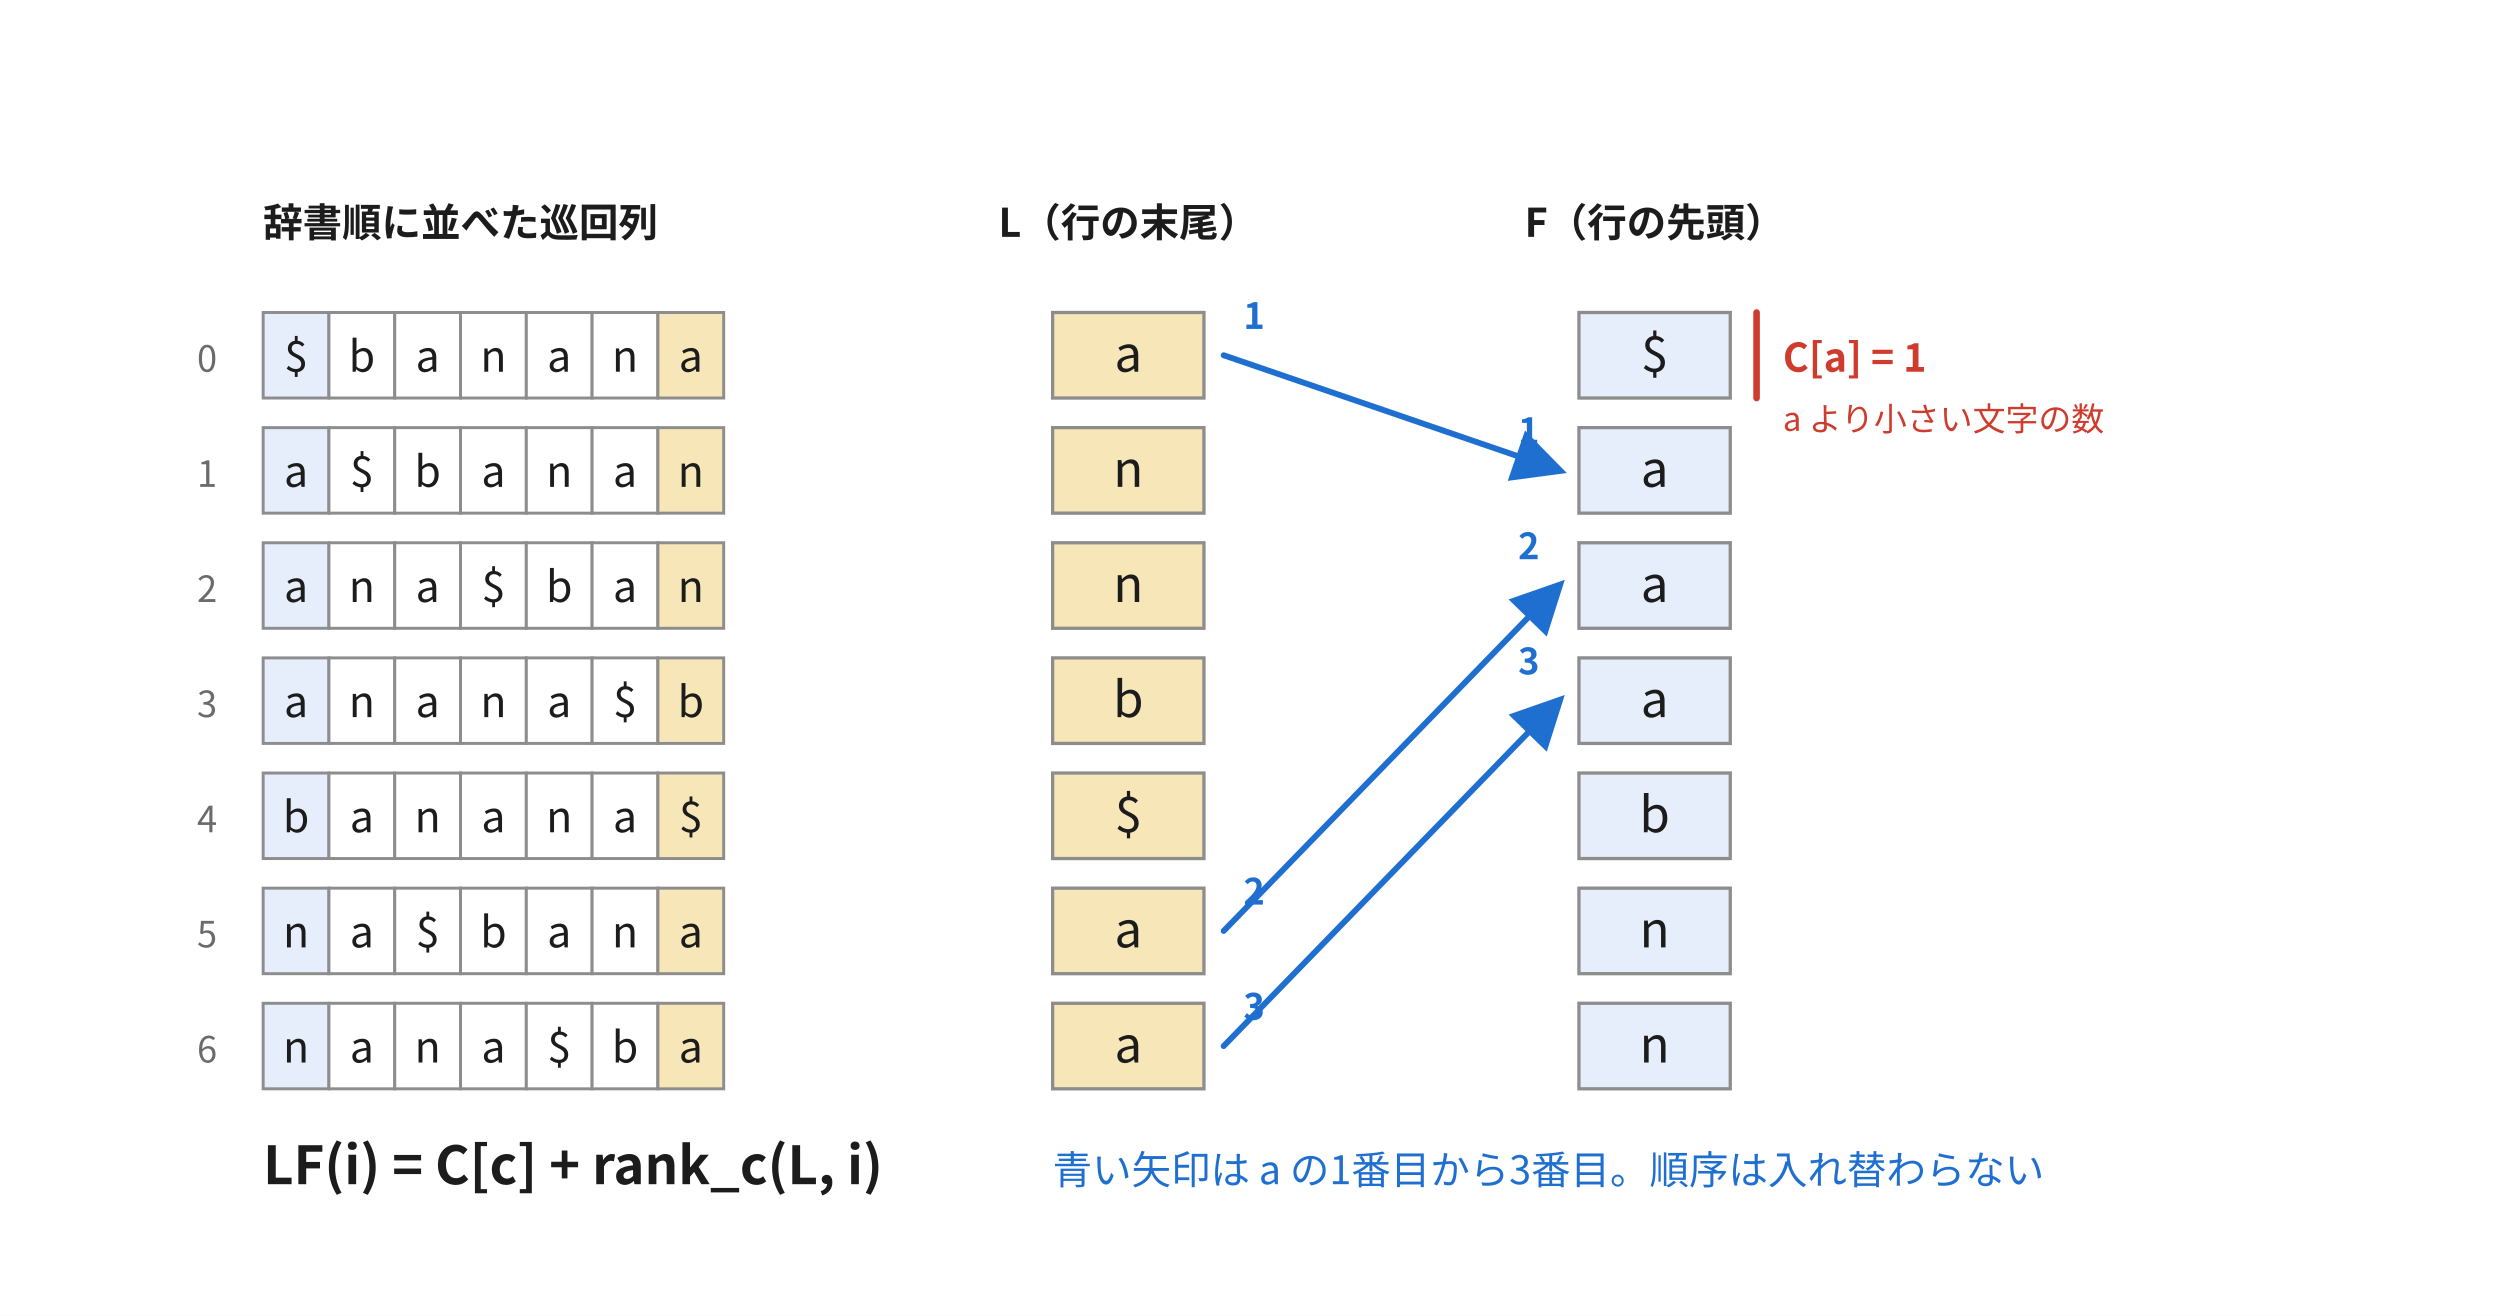
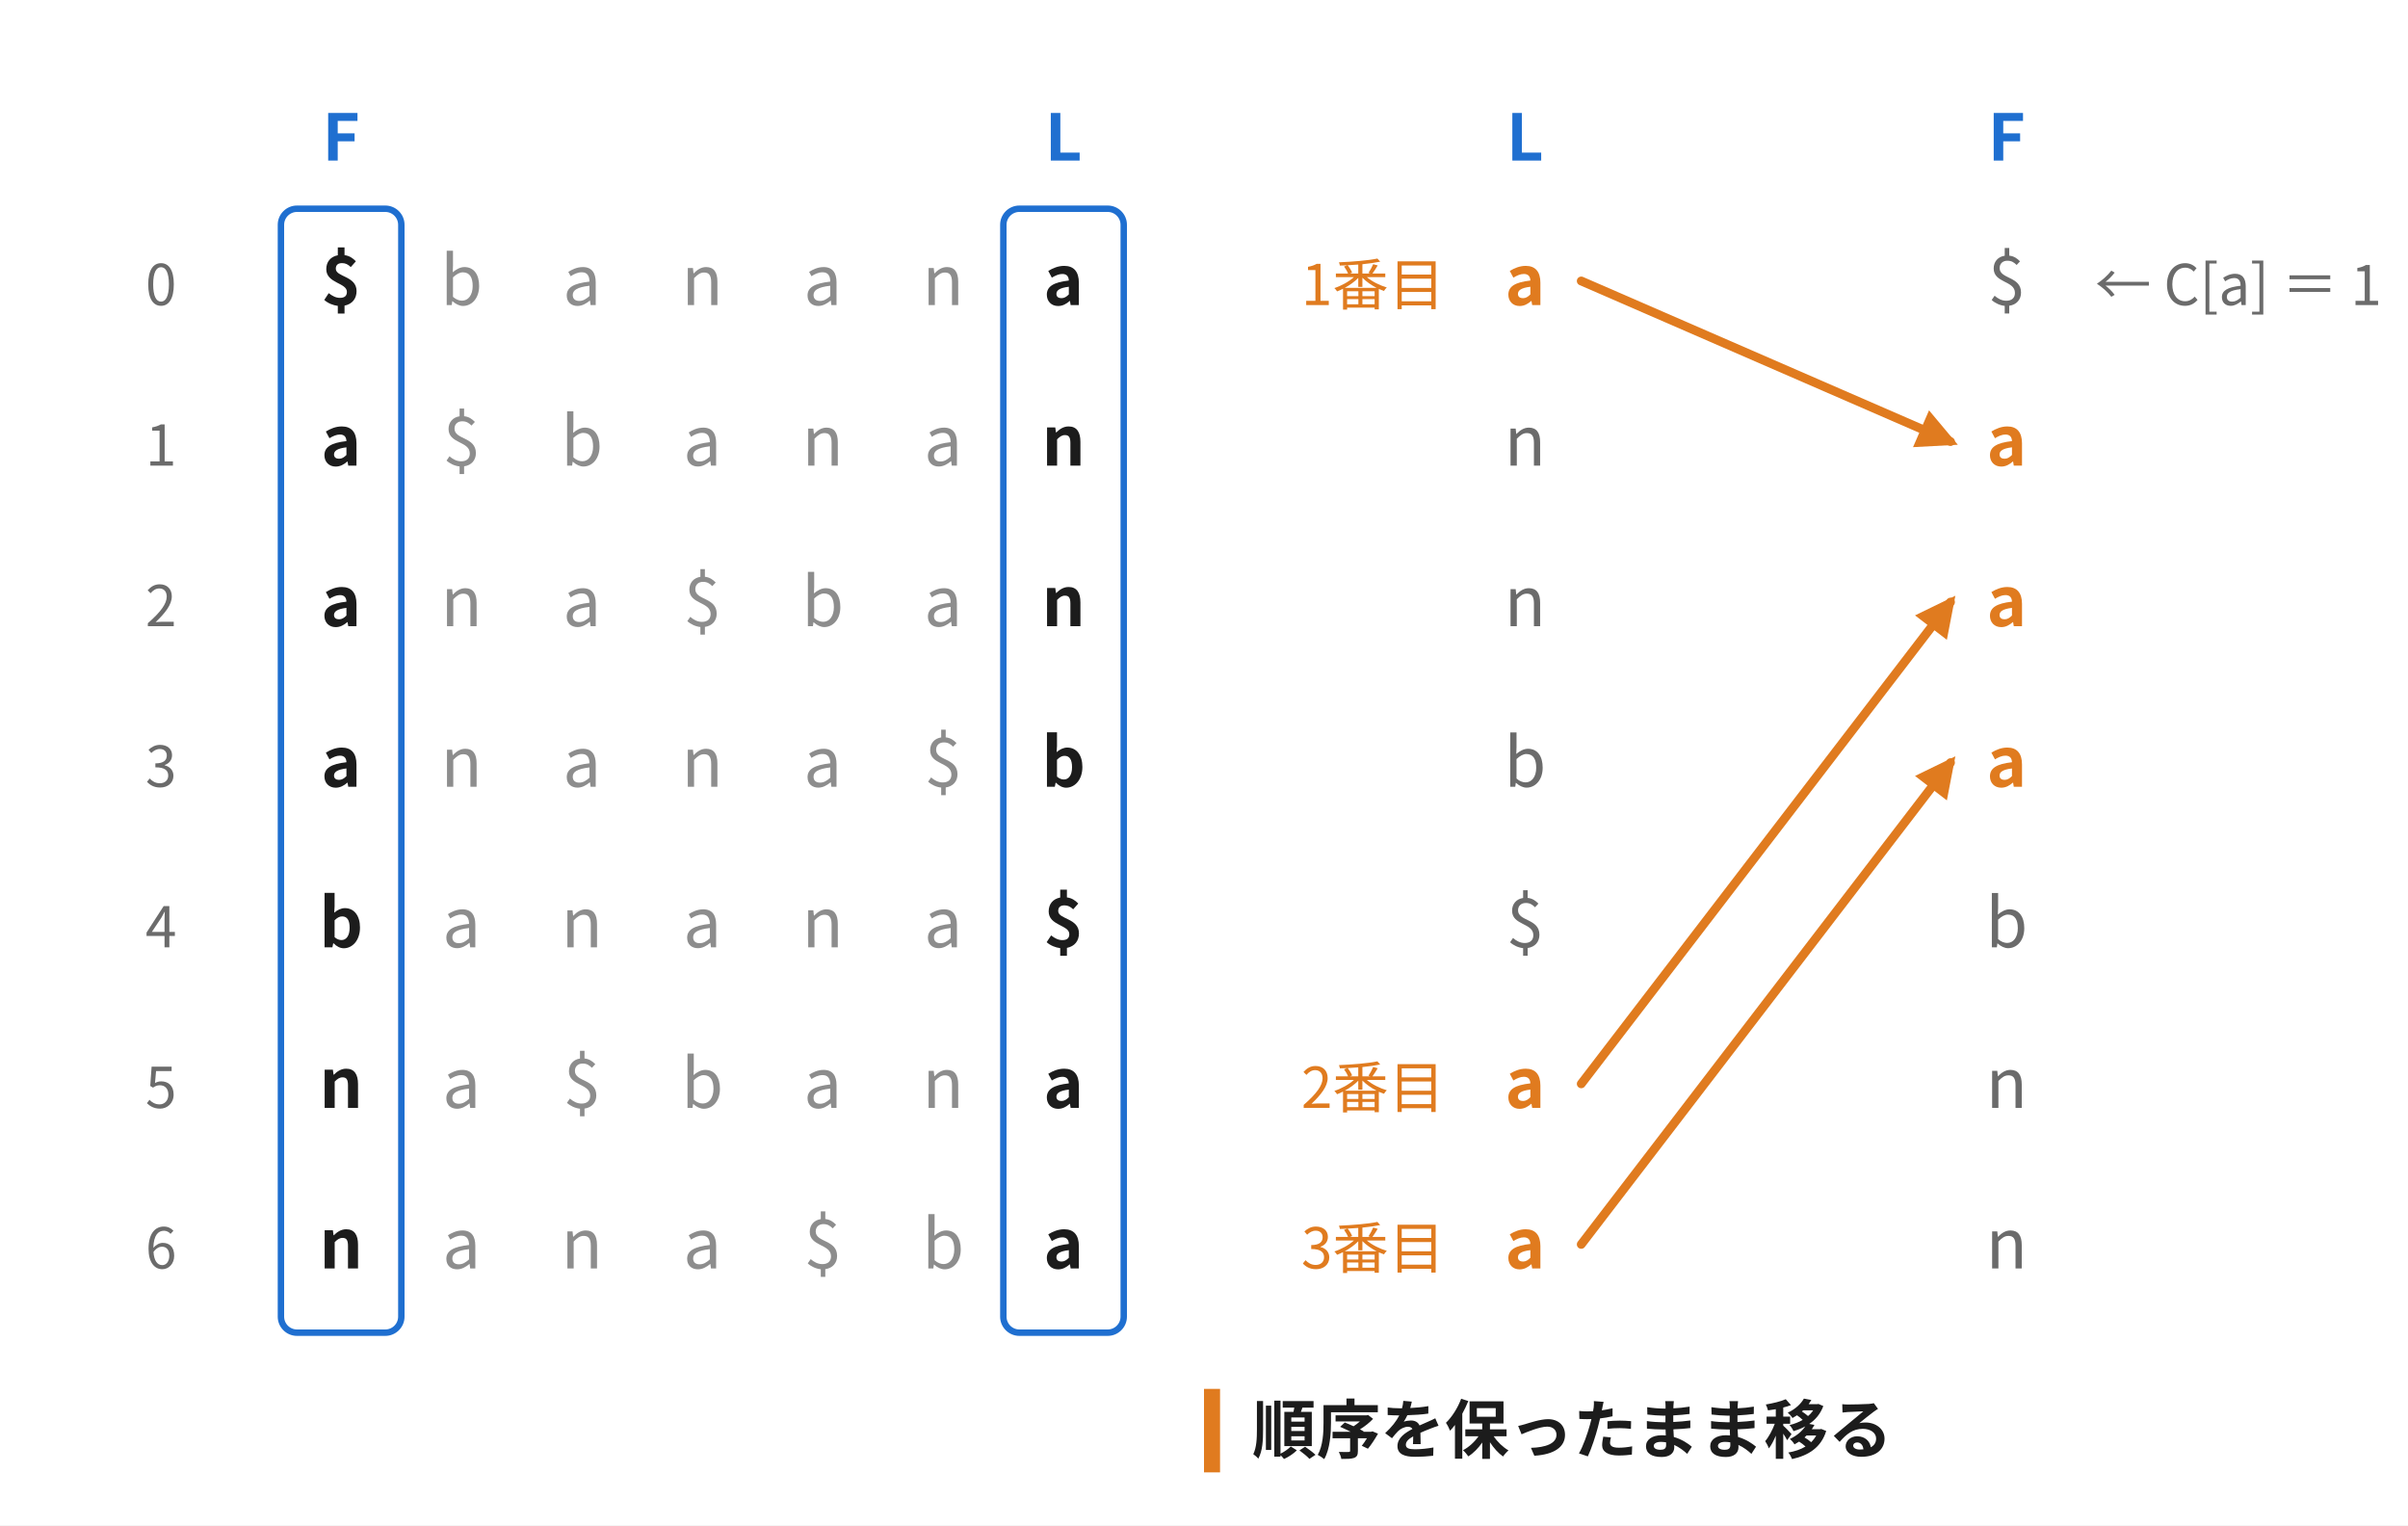
- <svg xmlns="http://www.w3.org/2000/svg" viewBox="0 0 760 400" role="img" aria-labelledby="title desc">
+ <svg xmlns="http://www.w3.org/2000/svg" viewBox="0 0 600 380" role="img" aria-labelledby="title">
  <defs>
-     <marker id="ahf1f6fd09_0" viewBox="0 0 10 10" refX="8.5" refY="5" markerWidth="9.0" markerHeight="9.0" orient="auto">
-       <path d="M 0 0 L 10 5 L 0 10 z" fill="#1f6fd0" />
+     <marker id="ae07b1f" viewBox="0 0 10 10" refX="8" refY="5" markerWidth="10" markerHeight="10" markerUnits="userSpaceOnUse" orient="auto">
+       <path d="M 0 0 L 10 5 L 0 10 z" fill="#e07b1f" />
    </marker>
  </defs>
-   <rect x="0" y="0" width="760" height="400" fill="#ffffff" />
-   <text x="80" y="72" font-family="Noto Sans CJK JP, Hiragino Sans, Noto Sans JP, Yu Gothic, sans-serif" font-size="12" fill="#1c1c1c" text-anchor="start" font-weight="700">辞書順に並べた巡回列</text>
-   <text x="66" y="113" font-family="Noto Sans CJK JP, Hiragino Sans, Noto Sans JP, Yu Gothic, sans-serif" font-size="11" fill="#6b6b6b" text-anchor="end" font-weight="400">0</text>
-   <rect x="80.0" y="95" width="20" height="26" rx="0" fill="#e6eefb" stroke="#8d8d8d" stroke-width="0.9" opacity="1" />
-   <text x="90.0" y="113" font-family="Noto Sans CJK JP, Hiragino Sans, Noto Sans JP, Yu Gothic, sans-serif" font-size="13" fill="#1c1c1c" text-anchor="middle" font-weight="400">$</text>
-   <rect x="100.0" y="95" width="20" height="26" rx="0" fill="#ffffff" stroke="#8d8d8d" stroke-width="0.9" opacity="1" />
-   <text x="110.0" y="113" font-family="Noto Sans CJK JP, Hiragino Sans, Noto Sans JP, Yu Gothic, sans-serif" font-size="13" fill="#1c1c1c" text-anchor="middle" font-weight="400">b</text>
-   <rect x="120.0" y="95" width="20" height="26" rx="0" fill="#ffffff" stroke="#8d8d8d" stroke-width="0.9" opacity="1" />
-   <text x="130.0" y="113" font-family="Noto Sans CJK JP, Hiragino Sans, Noto Sans JP, Yu Gothic, sans-serif" font-size="13" fill="#1c1c1c" text-anchor="middle" font-weight="400">a</text>
-   <rect x="140.0" y="95" width="20" height="26" rx="0" fill="#ffffff" stroke="#8d8d8d" stroke-width="0.9" opacity="1" />
-   <text x="150.0" y="113" font-family="Noto Sans CJK JP, Hiragino Sans, Noto Sans JP, Yu Gothic, sans-serif" font-size="13" fill="#1c1c1c" text-anchor="middle" font-weight="400">n</text>
-   <rect x="160.0" y="95" width="20" height="26" rx="0" fill="#ffffff" stroke="#8d8d8d" stroke-width="0.9" opacity="1" />
-   <text x="170.0" y="113" font-family="Noto Sans CJK JP, Hiragino Sans, Noto Sans JP, Yu Gothic, sans-serif" font-size="13" fill="#1c1c1c" text-anchor="middle" font-weight="400">a</text>
-   <rect x="180.0" y="95" width="20" height="26" rx="0" fill="#ffffff" stroke="#8d8d8d" stroke-width="0.9" opacity="1" />
-   <text x="190.0" y="113" font-family="Noto Sans CJK JP, Hiragino Sans, Noto Sans JP, Yu Gothic, sans-serif" font-size="13" fill="#1c1c1c" text-anchor="middle" font-weight="400">n</text>
-   <rect x="200.0" y="95" width="20" height="26" rx="0" fill="#f6e6b8" stroke="#8d8d8d" stroke-width="0.9" opacity="1" />
-   <text x="210.0" y="113" font-family="Noto Sans CJK JP, Hiragino Sans, Noto Sans JP, Yu Gothic, sans-serif" font-size="13" fill="#1c1c1c" text-anchor="middle" font-weight="400">a</text>
-   <text x="66" y="148" font-family="Noto Sans CJK JP, Hiragino Sans, Noto Sans JP, Yu Gothic, sans-serif" font-size="11" fill="#6b6b6b" text-anchor="end" font-weight="400">1</text>
-   <rect x="80.0" y="130" width="20" height="26" rx="0" fill="#e6eefb" stroke="#8d8d8d" stroke-width="0.9" opacity="1" />
-   <text x="90.0" y="148" font-family="Noto Sans CJK JP, Hiragino Sans, Noto Sans JP, Yu Gothic, sans-serif" font-size="13" fill="#1c1c1c" text-anchor="middle" font-weight="400">a</text>
-   <rect x="100.0" y="130" width="20" height="26" rx="0" fill="#ffffff" stroke="#8d8d8d" stroke-width="0.9" opacity="1" />
-   <text x="110.0" y="148" font-family="Noto Sans CJK JP, Hiragino Sans, Noto Sans JP, Yu Gothic, sans-serif" font-size="13" fill="#1c1c1c" text-anchor="middle" font-weight="400">$</text>
-   <rect x="120.0" y="130" width="20" height="26" rx="0" fill="#ffffff" stroke="#8d8d8d" stroke-width="0.9" opacity="1" />
-   <text x="130.0" y="148" font-family="Noto Sans CJK JP, Hiragino Sans, Noto Sans JP, Yu Gothic, sans-serif" font-size="13" fill="#1c1c1c" text-anchor="middle" font-weight="400">b</text>
-   <rect x="140.0" y="130" width="20" height="26" rx="0" fill="#ffffff" stroke="#8d8d8d" stroke-width="0.9" opacity="1" />
-   <text x="150.0" y="148" font-family="Noto Sans CJK JP, Hiragino Sans, Noto Sans JP, Yu Gothic, sans-serif" font-size="13" fill="#1c1c1c" text-anchor="middle" font-weight="400">a</text>
-   <rect x="160.0" y="130" width="20" height="26" rx="0" fill="#ffffff" stroke="#8d8d8d" stroke-width="0.9" opacity="1" />
-   <text x="170.0" y="148" font-family="Noto Sans CJK JP, Hiragino Sans, Noto Sans JP, Yu Gothic, sans-serif" font-size="13" fill="#1c1c1c" text-anchor="middle" font-weight="400">n</text>
-   <rect x="180.0" y="130" width="20" height="26" rx="0" fill="#ffffff" stroke="#8d8d8d" stroke-width="0.9" opacity="1" />
-   <text x="190.0" y="148" font-family="Noto Sans CJK JP, Hiragino Sans, Noto Sans JP, Yu Gothic, sans-serif" font-size="13" fill="#1c1c1c" text-anchor="middle" font-weight="400">a</text>
-   <rect x="200.0" y="130" width="20" height="26" rx="0" fill="#f6e6b8" stroke="#8d8d8d" stroke-width="0.9" opacity="1" />
-   <text x="210.0" y="148" font-family="Noto Sans CJK JP, Hiragino Sans, Noto Sans JP, Yu Gothic, sans-serif" font-size="13" fill="#1c1c1c" text-anchor="middle" font-weight="400">n</text>
-   <text x="66" y="183" font-family="Noto Sans CJK JP, Hiragino Sans, Noto Sans JP, Yu Gothic, sans-serif" font-size="11" fill="#6b6b6b" text-anchor="end" font-weight="400">2</text>
-   <rect x="80.0" y="165" width="20" height="26" rx="0" fill="#e6eefb" stroke="#8d8d8d" stroke-width="0.9" opacity="1" />
-   <text x="90.0" y="183" font-family="Noto Sans CJK JP, Hiragino Sans, Noto Sans JP, Yu Gothic, sans-serif" font-size="13" fill="#1c1c1c" text-anchor="middle" font-weight="400">a</text>
-   <rect x="100.0" y="165" width="20" height="26" rx="0" fill="#ffffff" stroke="#8d8d8d" stroke-width="0.9" opacity="1" />
-   <text x="110.0" y="183" font-family="Noto Sans CJK JP, Hiragino Sans, Noto Sans JP, Yu Gothic, sans-serif" font-size="13" fill="#1c1c1c" text-anchor="middle" font-weight="400">n</text>
-   <rect x="120.0" y="165" width="20" height="26" rx="0" fill="#ffffff" stroke="#8d8d8d" stroke-width="0.9" opacity="1" />
-   <text x="130.0" y="183" font-family="Noto Sans CJK JP, Hiragino Sans, Noto Sans JP, Yu Gothic, sans-serif" font-size="13" fill="#1c1c1c" text-anchor="middle" font-weight="400">a</text>
-   <rect x="140.0" y="165" width="20" height="26" rx="0" fill="#ffffff" stroke="#8d8d8d" stroke-width="0.9" opacity="1" />
-   <text x="150.0" y="183" font-family="Noto Sans CJK JP, Hiragino Sans, Noto Sans JP, Yu Gothic, sans-serif" font-size="13" fill="#1c1c1c" text-anchor="middle" font-weight="400">$</text>
-   <rect x="160.0" y="165" width="20" height="26" rx="0" fill="#ffffff" stroke="#8d8d8d" stroke-width="0.9" opacity="1" />
-   <text x="170.0" y="183" font-family="Noto Sans CJK JP, Hiragino Sans, Noto Sans JP, Yu Gothic, sans-serif" font-size="13" fill="#1c1c1c" text-anchor="middle" font-weight="400">b</text>
-   <rect x="180.0" y="165" width="20" height="26" rx="0" fill="#ffffff" stroke="#8d8d8d" stroke-width="0.9" opacity="1" />
-   <text x="190.0" y="183" font-family="Noto Sans CJK JP, Hiragino Sans, Noto Sans JP, Yu Gothic, sans-serif" font-size="13" fill="#1c1c1c" text-anchor="middle" font-weight="400">a</text>
-   <rect x="200.0" y="165" width="20" height="26" rx="0" fill="#f6e6b8" stroke="#8d8d8d" stroke-width="0.9" opacity="1" />
-   <text x="210.0" y="183" font-family="Noto Sans CJK JP, Hiragino Sans, Noto Sans JP, Yu Gothic, sans-serif" font-size="13" fill="#1c1c1c" text-anchor="middle" font-weight="400">n</text>
-   <text x="66" y="218" font-family="Noto Sans CJK JP, Hiragino Sans, Noto Sans JP, Yu Gothic, sans-serif" font-size="11" fill="#6b6b6b" text-anchor="end" font-weight="400">3</text>
-   <rect x="80.0" y="200" width="20" height="26" rx="0" fill="#e6eefb" stroke="#8d8d8d" stroke-width="0.9" opacity="1" />
-   <text x="90.0" y="218" font-family="Noto Sans CJK JP, Hiragino Sans, Noto Sans JP, Yu Gothic, sans-serif" font-size="13" fill="#1c1c1c" text-anchor="middle" font-weight="400">a</text>
-   <rect x="100.0" y="200" width="20" height="26" rx="0" fill="#ffffff" stroke="#8d8d8d" stroke-width="0.9" opacity="1" />
-   <text x="110.0" y="218" font-family="Noto Sans CJK JP, Hiragino Sans, Noto Sans JP, Yu Gothic, sans-serif" font-size="13" fill="#1c1c1c" text-anchor="middle" font-weight="400">n</text>
-   <rect x="120.0" y="200" width="20" height="26" rx="0" fill="#ffffff" stroke="#8d8d8d" stroke-width="0.9" opacity="1" />
-   <text x="130.0" y="218" font-family="Noto Sans CJK JP, Hiragino Sans, Noto Sans JP, Yu Gothic, sans-serif" font-size="13" fill="#1c1c1c" text-anchor="middle" font-weight="400">a</text>
-   <rect x="140.0" y="200" width="20" height="26" rx="0" fill="#ffffff" stroke="#8d8d8d" stroke-width="0.9" opacity="1" />
-   <text x="150.0" y="218" font-family="Noto Sans CJK JP, Hiragino Sans, Noto Sans JP, Yu Gothic, sans-serif" font-size="13" fill="#1c1c1c" text-anchor="middle" font-weight="400">n</text>
-   <rect x="160.0" y="200" width="20" height="26" rx="0" fill="#ffffff" stroke="#8d8d8d" stroke-width="0.9" opacity="1" />
-   <text x="170.0" y="218" font-family="Noto Sans CJK JP, Hiragino Sans, Noto Sans JP, Yu Gothic, sans-serif" font-size="13" fill="#1c1c1c" text-anchor="middle" font-weight="400">a</text>
-   <rect x="180.0" y="200" width="20" height="26" rx="0" fill="#ffffff" stroke="#8d8d8d" stroke-width="0.9" opacity="1" />
-   <text x="190.0" y="218" font-family="Noto Sans CJK JP, Hiragino Sans, Noto Sans JP, Yu Gothic, sans-serif" font-size="13" fill="#1c1c1c" text-anchor="middle" font-weight="400">$</text>
-   <rect x="200.0" y="200" width="20" height="26" rx="0" fill="#f6e6b8" stroke="#8d8d8d" stroke-width="0.9" opacity="1" />
-   <text x="210.0" y="218" font-family="Noto Sans CJK JP, Hiragino Sans, Noto Sans JP, Yu Gothic, sans-serif" font-size="13" fill="#1c1c1c" text-anchor="middle" font-weight="400">b</text>
-   <text x="66" y="253" font-family="Noto Sans CJK JP, Hiragino Sans, Noto Sans JP, Yu Gothic, sans-serif" font-size="11" fill="#6b6b6b" text-anchor="end" font-weight="400">4</text>
-   <rect x="80.0" y="235" width="20" height="26" rx="0" fill="#e6eefb" stroke="#8d8d8d" stroke-width="0.9" opacity="1" />
-   <text x="90.0" y="253" font-family="Noto Sans CJK JP, Hiragino Sans, Noto Sans JP, Yu Gothic, sans-serif" font-size="13" fill="#1c1c1c" text-anchor="middle" font-weight="400">b</text>
-   <rect x="100.0" y="235" width="20" height="26" rx="0" fill="#ffffff" stroke="#8d8d8d" stroke-width="0.9" opacity="1" />
-   <text x="110.0" y="253" font-family="Noto Sans CJK JP, Hiragino Sans, Noto Sans JP, Yu Gothic, sans-serif" font-size="13" fill="#1c1c1c" text-anchor="middle" font-weight="400">a</text>
-   <rect x="120.0" y="235" width="20" height="26" rx="0" fill="#ffffff" stroke="#8d8d8d" stroke-width="0.9" opacity="1" />
-   <text x="130.0" y="253" font-family="Noto Sans CJK JP, Hiragino Sans, Noto Sans JP, Yu Gothic, sans-serif" font-size="13" fill="#1c1c1c" text-anchor="middle" font-weight="400">n</text>
-   <rect x="140.0" y="235" width="20" height="26" rx="0" fill="#ffffff" stroke="#8d8d8d" stroke-width="0.9" opacity="1" />
-   <text x="150.0" y="253" font-family="Noto Sans CJK JP, Hiragino Sans, Noto Sans JP, Yu Gothic, sans-serif" font-size="13" fill="#1c1c1c" text-anchor="middle" font-weight="400">a</text>
-   <rect x="160.0" y="235" width="20" height="26" rx="0" fill="#ffffff" stroke="#8d8d8d" stroke-width="0.9" opacity="1" />
-   <text x="170.0" y="253" font-family="Noto Sans CJK JP, Hiragino Sans, Noto Sans JP, Yu Gothic, sans-serif" font-size="13" fill="#1c1c1c" text-anchor="middle" font-weight="400">n</text>
-   <rect x="180.0" y="235" width="20" height="26" rx="0" fill="#ffffff" stroke="#8d8d8d" stroke-width="0.9" opacity="1" />
-   <text x="190.0" y="253" font-family="Noto Sans CJK JP, Hiragino Sans, Noto Sans JP, Yu Gothic, sans-serif" font-size="13" fill="#1c1c1c" text-anchor="middle" font-weight="400">a</text>
-   <rect x="200.0" y="235" width="20" height="26" rx="0" fill="#f6e6b8" stroke="#8d8d8d" stroke-width="0.9" opacity="1" />
-   <text x="210.0" y="253" font-family="Noto Sans CJK JP, Hiragino Sans, Noto Sans JP, Yu Gothic, sans-serif" font-size="13" fill="#1c1c1c" text-anchor="middle" font-weight="400">$</text>
-   <text x="66" y="288" font-family="Noto Sans CJK JP, Hiragino Sans, Noto Sans JP, Yu Gothic, sans-serif" font-size="11" fill="#6b6b6b" text-anchor="end" font-weight="400">5</text>
-   <rect x="80.0" y="270" width="20" height="26" rx="0" fill="#e6eefb" stroke="#8d8d8d" stroke-width="0.9" opacity="1" />
-   <text x="90.0" y="288" font-family="Noto Sans CJK JP, Hiragino Sans, Noto Sans JP, Yu Gothic, sans-serif" font-size="13" fill="#1c1c1c" text-anchor="middle" font-weight="400">n</text>
-   <rect x="100.0" y="270" width="20" height="26" rx="0" fill="#ffffff" stroke="#8d8d8d" stroke-width="0.9" opacity="1" />
-   <text x="110.0" y="288" font-family="Noto Sans CJK JP, Hiragino Sans, Noto Sans JP, Yu Gothic, sans-serif" font-size="13" fill="#1c1c1c" text-anchor="middle" font-weight="400">a</text>
-   <rect x="120.0" y="270" width="20" height="26" rx="0" fill="#ffffff" stroke="#8d8d8d" stroke-width="0.9" opacity="1" />
-   <text x="130.0" y="288" font-family="Noto Sans CJK JP, Hiragino Sans, Noto Sans JP, Yu Gothic, sans-serif" font-size="13" fill="#1c1c1c" text-anchor="middle" font-weight="400">$</text>
-   <rect x="140.0" y="270" width="20" height="26" rx="0" fill="#ffffff" stroke="#8d8d8d" stroke-width="0.9" opacity="1" />
-   <text x="150.0" y="288" font-family="Noto Sans CJK JP, Hiragino Sans, Noto Sans JP, Yu Gothic, sans-serif" font-size="13" fill="#1c1c1c" text-anchor="middle" font-weight="400">b</text>
-   <rect x="160.0" y="270" width="20" height="26" rx="0" fill="#ffffff" stroke="#8d8d8d" stroke-width="0.9" opacity="1" />
-   <text x="170.0" y="288" font-family="Noto Sans CJK JP, Hiragino Sans, Noto Sans JP, Yu Gothic, sans-serif" font-size="13" fill="#1c1c1c" text-anchor="middle" font-weight="400">a</text>
-   <rect x="180.0" y="270" width="20" height="26" rx="0" fill="#ffffff" stroke="#8d8d8d" stroke-width="0.9" opacity="1" />
-   <text x="190.0" y="288" font-family="Noto Sans CJK JP, Hiragino Sans, Noto Sans JP, Yu Gothic, sans-serif" font-size="13" fill="#1c1c1c" text-anchor="middle" font-weight="400">n</text>
-   <rect x="200.0" y="270" width="20" height="26" rx="0" fill="#f6e6b8" stroke="#8d8d8d" stroke-width="0.9" opacity="1" />
-   <text x="210.0" y="288" font-family="Noto Sans CJK JP, Hiragino Sans, Noto Sans JP, Yu Gothic, sans-serif" font-size="13" fill="#1c1c1c" text-anchor="middle" font-weight="400">a</text>
-   <text x="66" y="323" font-family="Noto Sans CJK JP, Hiragino Sans, Noto Sans JP, Yu Gothic, sans-serif" font-size="11" fill="#6b6b6b" text-anchor="end" font-weight="400">6</text>
-   <rect x="80.0" y="305" width="20" height="26" rx="0" fill="#e6eefb" stroke="#8d8d8d" stroke-width="0.9" opacity="1" />
-   <text x="90.0" y="323" font-family="Noto Sans CJK JP, Hiragino Sans, Noto Sans JP, Yu Gothic, sans-serif" font-size="13" fill="#1c1c1c" text-anchor="middle" font-weight="400">n</text>
-   <rect x="100.0" y="305" width="20" height="26" rx="0" fill="#ffffff" stroke="#8d8d8d" stroke-width="0.9" opacity="1" />
-   <text x="110.0" y="323" font-family="Noto Sans CJK JP, Hiragino Sans, Noto Sans JP, Yu Gothic, sans-serif" font-size="13" fill="#1c1c1c" text-anchor="middle" font-weight="400">a</text>
-   <rect x="120.0" y="305" width="20" height="26" rx="0" fill="#ffffff" stroke="#8d8d8d" stroke-width="0.9" opacity="1" />
-   <text x="130.0" y="323" font-family="Noto Sans CJK JP, Hiragino Sans, Noto Sans JP, Yu Gothic, sans-serif" font-size="13" fill="#1c1c1c" text-anchor="middle" font-weight="400">n</text>
-   <rect x="140.0" y="305" width="20" height="26" rx="0" fill="#ffffff" stroke="#8d8d8d" stroke-width="0.9" opacity="1" />
-   <text x="150.0" y="323" font-family="Noto Sans CJK JP, Hiragino Sans, Noto Sans JP, Yu Gothic, sans-serif" font-size="13" fill="#1c1c1c" text-anchor="middle" font-weight="400">a</text>
-   <rect x="160.0" y="305" width="20" height="26" rx="0" fill="#ffffff" stroke="#8d8d8d" stroke-width="0.9" opacity="1" />
-   <text x="170.0" y="323" font-family="Noto Sans CJK JP, Hiragino Sans, Noto Sans JP, Yu Gothic, sans-serif" font-size="13" fill="#1c1c1c" text-anchor="middle" font-weight="400">$</text>
-   <rect x="180.0" y="305" width="20" height="26" rx="0" fill="#ffffff" stroke="#8d8d8d" stroke-width="0.9" opacity="1" />
-   <text x="190.0" y="323" font-family="Noto Sans CJK JP, Hiragino Sans, Noto Sans JP, Yu Gothic, sans-serif" font-size="13" fill="#1c1c1c" text-anchor="middle" font-weight="400">b</text>
-   <rect x="200.0" y="305" width="20" height="26" rx="0" fill="#f6e6b8" stroke="#8d8d8d" stroke-width="0.9" opacity="1" />
-   <text x="210.0" y="323" font-family="Noto Sans CJK JP, Hiragino Sans, Noto Sans JP, Yu Gothic, sans-serif" font-size="13" fill="#1c1c1c" text-anchor="middle" font-weight="400">a</text>
-   <text x="343.0" y="72" font-family="Noto Sans CJK JP, Hiragino Sans, Noto Sans JP, Yu Gothic, sans-serif" font-size="12" fill="#1c1c1c" text-anchor="middle" font-weight="700">L（行の末尾）</text>
-   <text x="503.0" y="72" font-family="Noto Sans CJK JP, Hiragino Sans, Noto Sans JP, Yu Gothic, sans-serif" font-size="12" fill="#1c1c1c" text-anchor="middle" font-weight="700">F（行の先頭）</text>
-   <rect x="320" y="95" width="46" height="26" rx="0" fill="#f6e6b8" stroke="#8d8d8d" stroke-width="1.0" opacity="1" />
-   <text x="343.0" y="113" font-family="Noto Sans CJK JP, Hiragino Sans, Noto Sans JP, Yu Gothic, sans-serif" font-size="15" fill="#1c1c1c" text-anchor="middle" font-weight="400">a</text>
-   <rect x="480" y="95" width="46" height="26" rx="0" fill="#e6eefb" stroke="#8d8d8d" stroke-width="1.0" opacity="1" />
-   <text x="503.0" y="113" font-family="Noto Sans CJK JP, Hiragino Sans, Noto Sans JP, Yu Gothic, sans-serif" font-size="15" fill="#1c1c1c" text-anchor="middle" font-weight="400">$</text>
-   <rect x="320" y="130" width="46" height="26" rx="0" fill="#f6e6b8" stroke="#8d8d8d" stroke-width="1.0" opacity="1" />
-   <text x="343.0" y="148" font-family="Noto Sans CJK JP, Hiragino Sans, Noto Sans JP, Yu Gothic, sans-serif" font-size="15" fill="#1c1c1c" text-anchor="middle" font-weight="400">n</text>
-   <rect x="480" y="130" width="46" height="26" rx="0" fill="#e6eefb" stroke="#8d8d8d" stroke-width="1.0" opacity="1" />
-   <text x="503.0" y="148" font-family="Noto Sans CJK JP, Hiragino Sans, Noto Sans JP, Yu Gothic, sans-serif" font-size="15" fill="#1c1c1c" text-anchor="middle" font-weight="400">a</text>
-   <rect x="320" y="165" width="46" height="26" rx="0" fill="#f6e6b8" stroke="#8d8d8d" stroke-width="1.0" opacity="1" />
-   <text x="343.0" y="183" font-family="Noto Sans CJK JP, Hiragino Sans, Noto Sans JP, Yu Gothic, sans-serif" font-size="15" fill="#1c1c1c" text-anchor="middle" font-weight="400">n</text>
-   <rect x="480" y="165" width="46" height="26" rx="0" fill="#e6eefb" stroke="#8d8d8d" stroke-width="1.0" opacity="1" />
-   <text x="503.0" y="183" font-family="Noto Sans CJK JP, Hiragino Sans, Noto Sans JP, Yu Gothic, sans-serif" font-size="15" fill="#1c1c1c" text-anchor="middle" font-weight="400">a</text>
-   <rect x="320" y="200" width="46" height="26" rx="0" fill="#f6e6b8" stroke="#8d8d8d" stroke-width="1.0" opacity="1" />
-   <text x="343.0" y="218" font-family="Noto Sans CJK JP, Hiragino Sans, Noto Sans JP, Yu Gothic, sans-serif" font-size="15" fill="#1c1c1c" text-anchor="middle" font-weight="400">b</text>
-   <rect x="480" y="200" width="46" height="26" rx="0" fill="#e6eefb" stroke="#8d8d8d" stroke-width="1.0" opacity="1" />
-   <text x="503.0" y="218" font-family="Noto Sans CJK JP, Hiragino Sans, Noto Sans JP, Yu Gothic, sans-serif" font-size="15" fill="#1c1c1c" text-anchor="middle" font-weight="400">a</text>
-   <rect x="320" y="235" width="46" height="26" rx="0" fill="#f6e6b8" stroke="#8d8d8d" stroke-width="1.0" opacity="1" />
-   <text x="343.0" y="253" font-family="Noto Sans CJK JP, Hiragino Sans, Noto Sans JP, Yu Gothic, sans-serif" font-size="15" fill="#1c1c1c" text-anchor="middle" font-weight="400">$</text>
-   <rect x="480" y="235" width="46" height="26" rx="0" fill="#e6eefb" stroke="#8d8d8d" stroke-width="1.0" opacity="1" />
-   <text x="503.0" y="253" font-family="Noto Sans CJK JP, Hiragino Sans, Noto Sans JP, Yu Gothic, sans-serif" font-size="15" fill="#1c1c1c" text-anchor="middle" font-weight="400">b</text>
-   <rect x="320" y="270" width="46" height="26" rx="0" fill="#f6e6b8" stroke="#8d8d8d" stroke-width="1.0" opacity="1" />
-   <text x="343.0" y="288" font-family="Noto Sans CJK JP, Hiragino Sans, Noto Sans JP, Yu Gothic, sans-serif" font-size="15" fill="#1c1c1c" text-anchor="middle" font-weight="400">a</text>
-   <rect x="480" y="270" width="46" height="26" rx="0" fill="#e6eefb" stroke="#8d8d8d" stroke-width="1.0" opacity="1" />
-   <text x="503.0" y="288" font-family="Noto Sans CJK JP, Hiragino Sans, Noto Sans JP, Yu Gothic, sans-serif" font-size="15" fill="#1c1c1c" text-anchor="middle" font-weight="400">n</text>
-   <rect x="320" y="305" width="46" height="26" rx="0" fill="#f6e6b8" stroke="#8d8d8d" stroke-width="1.0" opacity="1" />
-   <text x="343.0" y="323" font-family="Noto Sans CJK JP, Hiragino Sans, Noto Sans JP, Yu Gothic, sans-serif" font-size="15" fill="#1c1c1c" text-anchor="middle" font-weight="400">a</text>
-   <rect x="480" y="305" width="46" height="26" rx="0" fill="#e6eefb" stroke="#8d8d8d" stroke-width="1.0" opacity="1" />
-   <text x="503.0" y="323" font-family="Noto Sans CJK JP, Hiragino Sans, Noto Sans JP, Yu Gothic, sans-serif" font-size="15" fill="#1c1c1c" text-anchor="middle" font-weight="400">n</text>
-   <line x1="372" y1="108.0" x2="474" y2="143.0" stroke="#1f6fd0" stroke-width="1.8" stroke-linecap="round" marker-end="url(#ahf1f6fd09_0)" />
-   <text x="378" y="100.0" font-family="Noto Sans CJK JP, Hiragino Sans, Noto Sans JP, Yu Gothic, sans-serif" font-size="11" fill="#1f6fd0" text-anchor="start" font-weight="700">1</text>
-   <text x="468" y="135.0" font-family="Noto Sans CJK JP, Hiragino Sans, Noto Sans JP, Yu Gothic, sans-serif" font-size="11" fill="#1f6fd0" text-anchor="end" font-weight="700">1</text>
-   <line x1="372" y1="283.0" x2="474" y2="178.0" stroke="#1f6fd0" stroke-width="1.8" stroke-linecap="round" marker-end="url(#ahf1f6fd09_0)" />
-   <text x="378" y="275.0" font-family="Noto Sans CJK JP, Hiragino Sans, Noto Sans JP, Yu Gothic, sans-serif" font-size="11" fill="#1f6fd0" text-anchor="start" font-weight="700">2</text>
-   <text x="468" y="170.0" font-family="Noto Sans CJK JP, Hiragino Sans, Noto Sans JP, Yu Gothic, sans-serif" font-size="11" fill="#1f6fd0" text-anchor="end" font-weight="700">2</text>
-   <line x1="372" y1="318.0" x2="474" y2="213.0" stroke="#1f6fd0" stroke-width="1.8" stroke-linecap="round" marker-end="url(#ahf1f6fd09_0)" />
-   <text x="378" y="310.0" font-family="Noto Sans CJK JP, Hiragino Sans, Noto Sans JP, Yu Gothic, sans-serif" font-size="11" fill="#1f6fd0" text-anchor="start" font-weight="700">3</text>
-   <text x="468" y="205.0" font-family="Noto Sans CJK JP, Hiragino Sans, Noto Sans JP, Yu Gothic, sans-serif" font-size="11" fill="#1f6fd0" text-anchor="end" font-weight="700">3</text>
-   <line x1="534" y1="95" x2="534" y2="121" stroke="#cf3b2d" stroke-width="2" stroke-linecap="round" opacity="1" />
-   <text x="542" y="113" font-family="Noto Sans CJK JP, Hiragino Sans, Noto Sans JP, Yu Gothic, sans-serif" font-size="12" fill="#cf3b2d" text-anchor="start" font-weight="700">C[a] = 1</text>
-   <text x="542" y="131" font-family="Noto Sans CJK JP, Hiragino Sans, Noto Sans JP, Yu Gothic, sans-serif" font-size="10" fill="#cf3b2d" text-anchor="start" font-weight="400">a より小さい文字の数</text>
-   <text x="80" y="360" font-family="Noto Sans CJK JP, Hiragino Sans, Noto Sans JP, Yu Gothic, sans-serif" font-size="16" fill="#1c1c1c" text-anchor="start" font-weight="700">LF(i) = C[c] + rank_c(L, i)</text>
-   <text x="320" y="360" font-family="Noto Sans CJK JP, Hiragino Sans, Noto Sans JP, Yu Gothic, sans-serif" font-size="12" fill="#1f6fd0" text-anchor="start" font-weight="400">青い矢印は a の1番目から3番目。順序は入れ替わらない</text>
+   <rect x="0" y="0" width="600" height="380" fill="#ffffff" />
+   <text x="85" y="40" font-family="Noto Sans CJK JP, Hiragino Sans, Yu Gothic, sans-serif" font-size="16" text-anchor="middle" font-weight="700" fill="#1f6fd0">F</text>
+   <text x="265" y="40" font-family="Noto Sans CJK JP, Hiragino Sans, Yu Gothic, sans-serif" font-size="16" text-anchor="middle" font-weight="700" fill="#1f6fd0">L</text>
+   <text x="44" y="76" font-family="Noto Sans CJK JP, Hiragino Sans, Yu Gothic, sans-serif" font-size="14" text-anchor="end" fill="#6b6b6b">0</text>
+   <text x="85" y="76" font-family="Noto Sans CJK JP, Hiragino Sans, Yu Gothic, sans-serif" font-size="17" text-anchor="middle" font-weight="700" fill="#1c1c1c">$</text>
+   <text x="115" y="76" font-family="Noto Sans CJK JP, Hiragino Sans, Yu Gothic, sans-serif" font-size="17" text-anchor="middle" fill="#8d8d8d">b</text>
+   <text x="145" y="76" font-family="Noto Sans CJK JP, Hiragino Sans, Yu Gothic, sans-serif" font-size="17" text-anchor="middle" fill="#8d8d8d">a</text>
+   <text x="175" y="76" font-family="Noto Sans CJK JP, Hiragino Sans, Yu Gothic, sans-serif" font-size="17" text-anchor="middle" fill="#8d8d8d">n</text>
+   <text x="205" y="76" font-family="Noto Sans CJK JP, Hiragino Sans, Yu Gothic, sans-serif" font-size="17" text-anchor="middle" fill="#8d8d8d">a</text>
+   <text x="235" y="76" font-family="Noto Sans CJK JP, Hiragino Sans, Yu Gothic, sans-serif" font-size="17" text-anchor="middle" fill="#8d8d8d">n</text>
+   <text x="265" y="76" font-family="Noto Sans CJK JP, Hiragino Sans, Yu Gothic, sans-serif" font-size="17" text-anchor="middle" font-weight="700" fill="#1c1c1c">a</text>
+   <text x="44" y="116" font-family="Noto Sans CJK JP, Hiragino Sans, Yu Gothic, sans-serif" font-size="14" text-anchor="end" fill="#6b6b6b">1</text>
+   <text x="85" y="116" font-family="Noto Sans CJK JP, Hiragino Sans, Yu Gothic, sans-serif" font-size="17" text-anchor="middle" font-weight="700" fill="#1c1c1c">a</text>
+   <text x="115" y="116" font-family="Noto Sans CJK JP, Hiragino Sans, Yu Gothic, sans-serif" font-size="17" text-anchor="middle" fill="#8d8d8d">$</text>
+   <text x="145" y="116" font-family="Noto Sans CJK JP, Hiragino Sans, Yu Gothic, sans-serif" font-size="17" text-anchor="middle" fill="#8d8d8d">b</text>
+   <text x="175" y="116" font-family="Noto Sans CJK JP, Hiragino Sans, Yu Gothic, sans-serif" font-size="17" text-anchor="middle" fill="#8d8d8d">a</text>
+   <text x="205" y="116" font-family="Noto Sans CJK JP, Hiragino Sans, Yu Gothic, sans-serif" font-size="17" text-anchor="middle" fill="#8d8d8d">n</text>
+   <text x="235" y="116" font-family="Noto Sans CJK JP, Hiragino Sans, Yu Gothic, sans-serif" font-size="17" text-anchor="middle" fill="#8d8d8d">a</text>
+   <text x="265" y="116" font-family="Noto Sans CJK JP, Hiragino Sans, Yu Gothic, sans-serif" font-size="17" text-anchor="middle" font-weight="700" fill="#1c1c1c">n</text>
+   <text x="44" y="156" font-family="Noto Sans CJK JP, Hiragino Sans, Yu Gothic, sans-serif" font-size="14" text-anchor="end" fill="#6b6b6b">2</text>
+   <text x="85" y="156" font-family="Noto Sans CJK JP, Hiragino Sans, Yu Gothic, sans-serif" font-size="17" text-anchor="middle" font-weight="700" fill="#1c1c1c">a</text>
+   <text x="115" y="156" font-family="Noto Sans CJK JP, Hiragino Sans, Yu Gothic, sans-serif" font-size="17" text-anchor="middle" fill="#8d8d8d">n</text>
+   <text x="145" y="156" font-family="Noto Sans CJK JP, Hiragino Sans, Yu Gothic, sans-serif" font-size="17" text-anchor="middle" fill="#8d8d8d">a</text>
+   <text x="175" y="156" font-family="Noto Sans CJK JP, Hiragino Sans, Yu Gothic, sans-serif" font-size="17" text-anchor="middle" fill="#8d8d8d">$</text>
+   <text x="205" y="156" font-family="Noto Sans CJK JP, Hiragino Sans, Yu Gothic, sans-serif" font-size="17" text-anchor="middle" fill="#8d8d8d">b</text>
+   <text x="235" y="156" font-family="Noto Sans CJK JP, Hiragino Sans, Yu Gothic, sans-serif" font-size="17" text-anchor="middle" fill="#8d8d8d">a</text>
+   <text x="265" y="156" font-family="Noto Sans CJK JP, Hiragino Sans, Yu Gothic, sans-serif" font-size="17" text-anchor="middle" font-weight="700" fill="#1c1c1c">n</text>
+   <text x="44" y="196" font-family="Noto Sans CJK JP, Hiragino Sans, Yu Gothic, sans-serif" font-size="14" text-anchor="end" fill="#6b6b6b">3</text>
+   <text x="85" y="196" font-family="Noto Sans CJK JP, Hiragino Sans, Yu Gothic, sans-serif" font-size="17" text-anchor="middle" font-weight="700" fill="#1c1c1c">a</text>
+   <text x="115" y="196" font-family="Noto Sans CJK JP, Hiragino Sans, Yu Gothic, sans-serif" font-size="17" text-anchor="middle" fill="#8d8d8d">n</text>
+   <text x="145" y="196" font-family="Noto Sans CJK JP, Hiragino Sans, Yu Gothic, sans-serif" font-size="17" text-anchor="middle" fill="#8d8d8d">a</text>
+   <text x="175" y="196" font-family="Noto Sans CJK JP, Hiragino Sans, Yu Gothic, sans-serif" font-size="17" text-anchor="middle" fill="#8d8d8d">n</text>
+   <text x="205" y="196" font-family="Noto Sans CJK JP, Hiragino Sans, Yu Gothic, sans-serif" font-size="17" text-anchor="middle" fill="#8d8d8d">a</text>
+   <text x="235" y="196" font-family="Noto Sans CJK JP, Hiragino Sans, Yu Gothic, sans-serif" font-size="17" text-anchor="middle" fill="#8d8d8d">$</text>
+   <text x="265" y="196" font-family="Noto Sans CJK JP, Hiragino Sans, Yu Gothic, sans-serif" font-size="17" text-anchor="middle" font-weight="700" fill="#1c1c1c">b</text>
+   <text x="44" y="236" font-family="Noto Sans CJK JP, Hiragino Sans, Yu Gothic, sans-serif" font-size="14" text-anchor="end" fill="#6b6b6b">4</text>
+   <text x="85" y="236" font-family="Noto Sans CJK JP, Hiragino Sans, Yu Gothic, sans-serif" font-size="17" text-anchor="middle" font-weight="700" fill="#1c1c1c">b</text>
+   <text x="115" y="236" font-family="Noto Sans CJK JP, Hiragino Sans, Yu Gothic, sans-serif" font-size="17" text-anchor="middle" fill="#8d8d8d">a</text>
+   <text x="145" y="236" font-family="Noto Sans CJK JP, Hiragino Sans, Yu Gothic, sans-serif" font-size="17" text-anchor="middle" fill="#8d8d8d">n</text>
+   <text x="175" y="236" font-family="Noto Sans CJK JP, Hiragino Sans, Yu Gothic, sans-serif" font-size="17" text-anchor="middle" fill="#8d8d8d">a</text>
+   <text x="205" y="236" font-family="Noto Sans CJK JP, Hiragino Sans, Yu Gothic, sans-serif" font-size="17" text-anchor="middle" fill="#8d8d8d">n</text>
+   <text x="235" y="236" font-family="Noto Sans CJK JP, Hiragino Sans, Yu Gothic, sans-serif" font-size="17" text-anchor="middle" fill="#8d8d8d">a</text>
+   <text x="265" y="236" font-family="Noto Sans CJK JP, Hiragino Sans, Yu Gothic, sans-serif" font-size="17" text-anchor="middle" font-weight="700" fill="#1c1c1c">$</text>
+   <text x="44" y="276" font-family="Noto Sans CJK JP, Hiragino Sans, Yu Gothic, sans-serif" font-size="14" text-anchor="end" fill="#6b6b6b">5</text>
+   <text x="85" y="276" font-family="Noto Sans CJK JP, Hiragino Sans, Yu Gothic, sans-serif" font-size="17" text-anchor="middle" font-weight="700" fill="#1c1c1c">n</text>
+   <text x="115" y="276" font-family="Noto Sans CJK JP, Hiragino Sans, Yu Gothic, sans-serif" font-size="17" text-anchor="middle" fill="#8d8d8d">a</text>
+   <text x="145" y="276" font-family="Noto Sans CJK JP, Hiragino Sans, Yu Gothic, sans-serif" font-size="17" text-anchor="middle" fill="#8d8d8d">$</text>
+   <text x="175" y="276" font-family="Noto Sans CJK JP, Hiragino Sans, Yu Gothic, sans-serif" font-size="17" text-anchor="middle" fill="#8d8d8d">b</text>
+   <text x="205" y="276" font-family="Noto Sans CJK JP, Hiragino Sans, Yu Gothic, sans-serif" font-size="17" text-anchor="middle" fill="#8d8d8d">a</text>
+   <text x="235" y="276" font-family="Noto Sans CJK JP, Hiragino Sans, Yu Gothic, sans-serif" font-size="17" text-anchor="middle" fill="#8d8d8d">n</text>
+   <text x="265" y="276" font-family="Noto Sans CJK JP, Hiragino Sans, Yu Gothic, sans-serif" font-size="17" text-anchor="middle" font-weight="700" fill="#1c1c1c">a</text>
+   <text x="44" y="316" font-family="Noto Sans CJK JP, Hiragino Sans, Yu Gothic, sans-serif" font-size="14" text-anchor="end" fill="#6b6b6b">6</text>
+   <text x="85" y="316" font-family="Noto Sans CJK JP, Hiragino Sans, Yu Gothic, sans-serif" font-size="17" text-anchor="middle" font-weight="700" fill="#1c1c1c">n</text>
+   <text x="115" y="316" font-family="Noto Sans CJK JP, Hiragino Sans, Yu Gothic, sans-serif" font-size="17" text-anchor="middle" fill="#8d8d8d">a</text>
+   <text x="145" y="316" font-family="Noto Sans CJK JP, Hiragino Sans, Yu Gothic, sans-serif" font-size="17" text-anchor="middle" fill="#8d8d8d">n</text>
+   <text x="175" y="316" font-family="Noto Sans CJK JP, Hiragino Sans, Yu Gothic, sans-serif" font-size="17" text-anchor="middle" fill="#8d8d8d">a</text>
+   <text x="205" y="316" font-family="Noto Sans CJK JP, Hiragino Sans, Yu Gothic, sans-serif" font-size="17" text-anchor="middle" fill="#8d8d8d">$</text>
+   <text x="235" y="316" font-family="Noto Sans CJK JP, Hiragino Sans, Yu Gothic, sans-serif" font-size="17" text-anchor="middle" fill="#8d8d8d">b</text>
+   <text x="265" y="316" font-family="Noto Sans CJK JP, Hiragino Sans, Yu Gothic, sans-serif" font-size="17" text-anchor="middle" font-weight="700" fill="#1c1c1c">a</text>
+   <rect x="70" y="52" width="30" height="280" rx="4" fill="none" stroke="#1f6fd0" stroke-width="1.6" />
+   <rect x="250" y="52" width="30" height="280" rx="4" fill="none" stroke="#1f6fd0" stroke-width="1.6" />
+   <text x="380" y="40" font-family="Noto Sans CJK JP, Hiragino Sans, Yu Gothic, sans-serif" font-size="16" text-anchor="middle" font-weight="700" fill="#1f6fd0">L</text>
+   <text x="500" y="40" font-family="Noto Sans CJK JP, Hiragino Sans, Yu Gothic, sans-serif" font-size="16" text-anchor="middle" font-weight="700" fill="#1f6fd0">F</text>
+   <text x="380" y="76" font-family="Noto Sans CJK JP, Hiragino Sans, Yu Gothic, sans-serif" font-size="17" text-anchor="middle" font-weight="700" fill="#e07b1f">a</text>
+   <text x="500" y="76" font-family="Noto Sans CJK JP, Hiragino Sans, Yu Gothic, sans-serif" font-size="17" text-anchor="middle" fill="#6b6b6b">$</text>
+   <text x="380" y="116" font-family="Noto Sans CJK JP, Hiragino Sans, Yu Gothic, sans-serif" font-size="17" text-anchor="middle" fill="#6b6b6b">n</text>
+   <text x="500" y="116" font-family="Noto Sans CJK JP, Hiragino Sans, Yu Gothic, sans-serif" font-size="17" text-anchor="middle" font-weight="700" fill="#e07b1f">a</text>
+   <text x="380" y="156" font-family="Noto Sans CJK JP, Hiragino Sans, Yu Gothic, sans-serif" font-size="17" text-anchor="middle" fill="#6b6b6b">n</text>
+   <text x="500" y="156" font-family="Noto Sans CJK JP, Hiragino Sans, Yu Gothic, sans-serif" font-size="17" text-anchor="middle" font-weight="700" fill="#e07b1f">a</text>
+   <text x="380" y="196" font-family="Noto Sans CJK JP, Hiragino Sans, Yu Gothic, sans-serif" font-size="17" text-anchor="middle" fill="#6b6b6b">b</text>
+   <text x="500" y="196" font-family="Noto Sans CJK JP, Hiragino Sans, Yu Gothic, sans-serif" font-size="17" text-anchor="middle" font-weight="700" fill="#e07b1f">a</text>
+   <text x="380" y="236" font-family="Noto Sans CJK JP, Hiragino Sans, Yu Gothic, sans-serif" font-size="17" text-anchor="middle" fill="#6b6b6b">$</text>
+   <text x="500" y="236" font-family="Noto Sans CJK JP, Hiragino Sans, Yu Gothic, sans-serif" font-size="17" text-anchor="middle" fill="#6b6b6b">b</text>
+   <text x="380" y="276" font-family="Noto Sans CJK JP, Hiragino Sans, Yu Gothic, sans-serif" font-size="17" text-anchor="middle" font-weight="700" fill="#e07b1f">a</text>
+   <text x="500" y="276" font-family="Noto Sans CJK JP, Hiragino Sans, Yu Gothic, sans-serif" font-size="17" text-anchor="middle" fill="#6b6b6b">n</text>
+   <text x="380" y="316" font-family="Noto Sans CJK JP, Hiragino Sans, Yu Gothic, sans-serif" font-size="17" text-anchor="middle" font-weight="700" fill="#e07b1f">a</text>
+   <text x="500" y="316" font-family="Noto Sans CJK JP, Hiragino Sans, Yu Gothic, sans-serif" font-size="17" text-anchor="middle" fill="#6b6b6b">n</text>
+   <line x1="394" y1="70" x2="486" y2="110" stroke="#e07b1f" stroke-width="2.2" stroke-linecap="round" marker-end="url(#ae07b1f)" />
+   <text x="360" y="76" font-family="Noto Sans CJK JP, Hiragino Sans, Yu Gothic, sans-serif" font-size="14" text-anchor="end" fill="#e07b1f">1番目</text>
+   <line x1="394" y1="270" x2="486" y2="150" stroke="#e07b1f" stroke-width="2.2" stroke-linecap="round" marker-end="url(#ae07b1f)" />
+   <text x="360" y="276" font-family="Noto Sans CJK JP, Hiragino Sans, Yu Gothic, sans-serif" font-size="14" text-anchor="end" fill="#e07b1f">2番目</text>
+   <line x1="394" y1="310" x2="486" y2="190" stroke="#e07b1f" stroke-width="2.2" stroke-linecap="round" marker-end="url(#ae07b1f)" />
+   <text x="360" y="316" font-family="Noto Sans CJK JP, Hiragino Sans, Yu Gothic, sans-serif" font-size="14" text-anchor="end" fill="#e07b1f">3番目</text>
+   <text x="522" y="76" font-family="Noto Sans CJK JP, Hiragino Sans, Yu Gothic, sans-serif" font-size="14" text-anchor="start" fill="#6b6b6b">← C[a] ＝ 1</text>
+   <rect x="300" y="346" width="4" height="20.8" fill="#e07b1f" stroke="none" stroke-width="1.2" />
+   <text x="312" y="362" font-family="Noto Sans CJK JP, Hiragino Sans, Yu Gothic, sans-serif" font-size="16" text-anchor="start" font-weight="700" fill="#1c1c1c">順序を保ったまま移る</text>
</svg>
